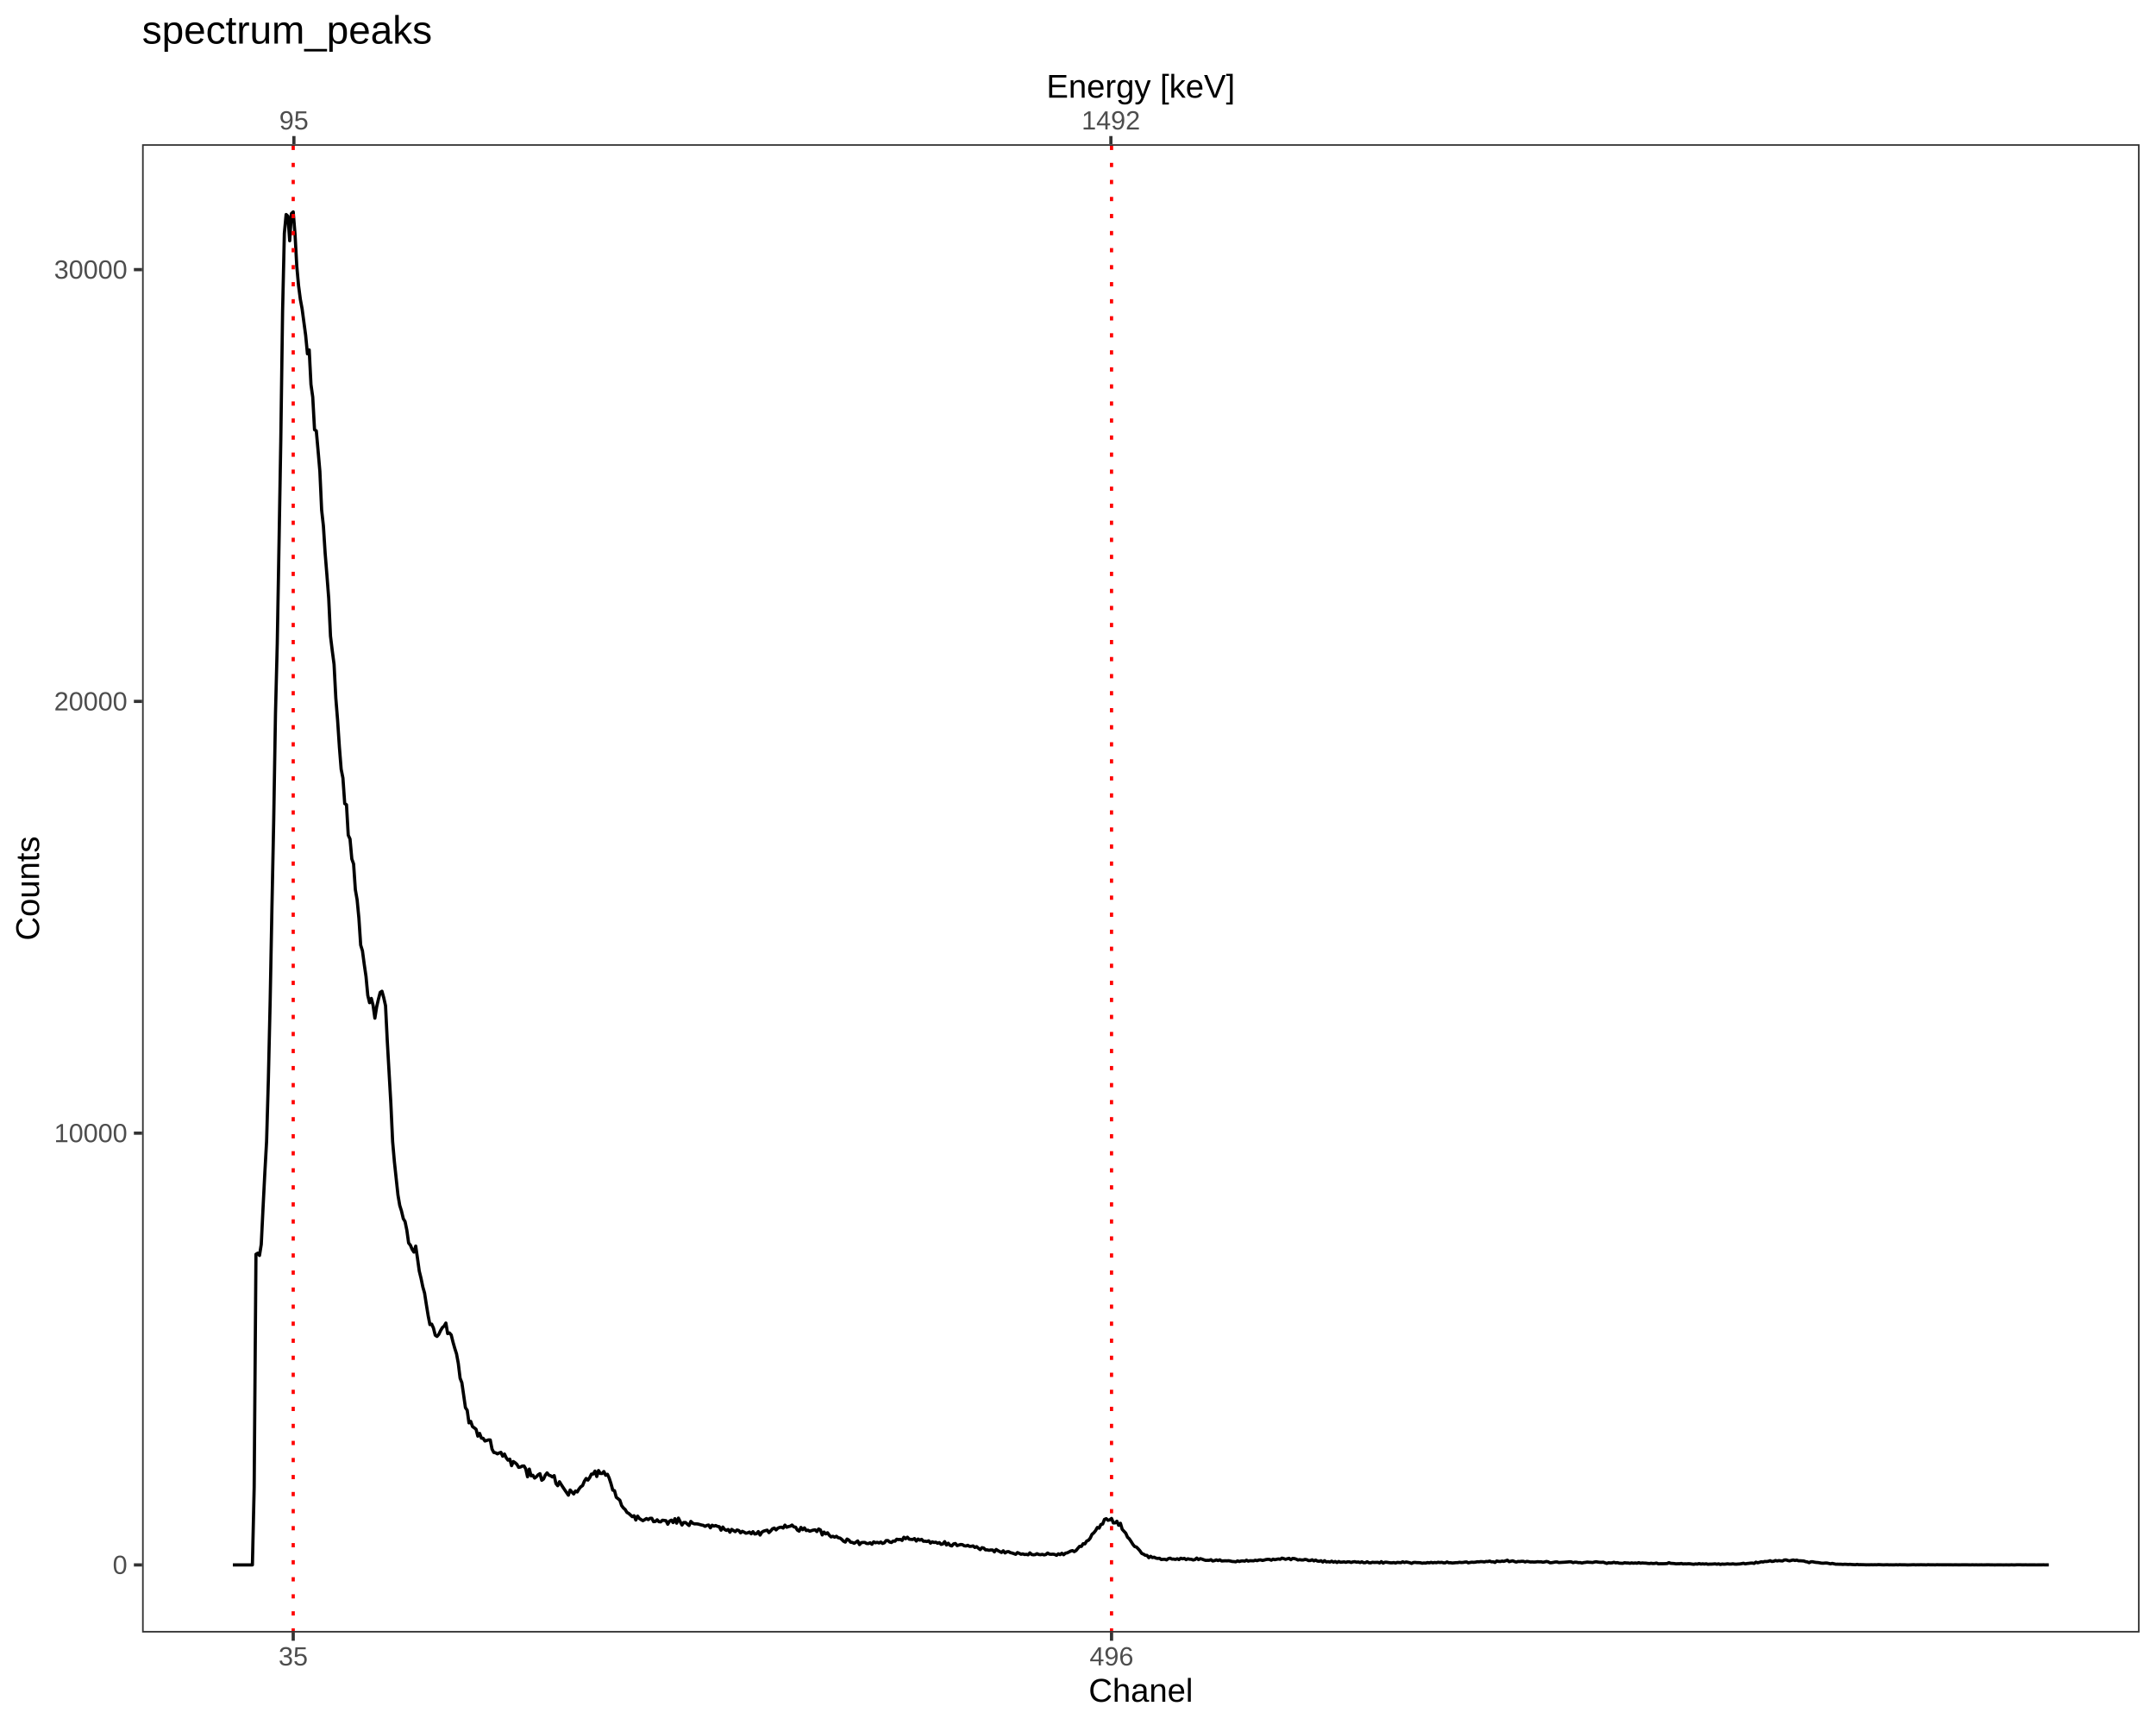
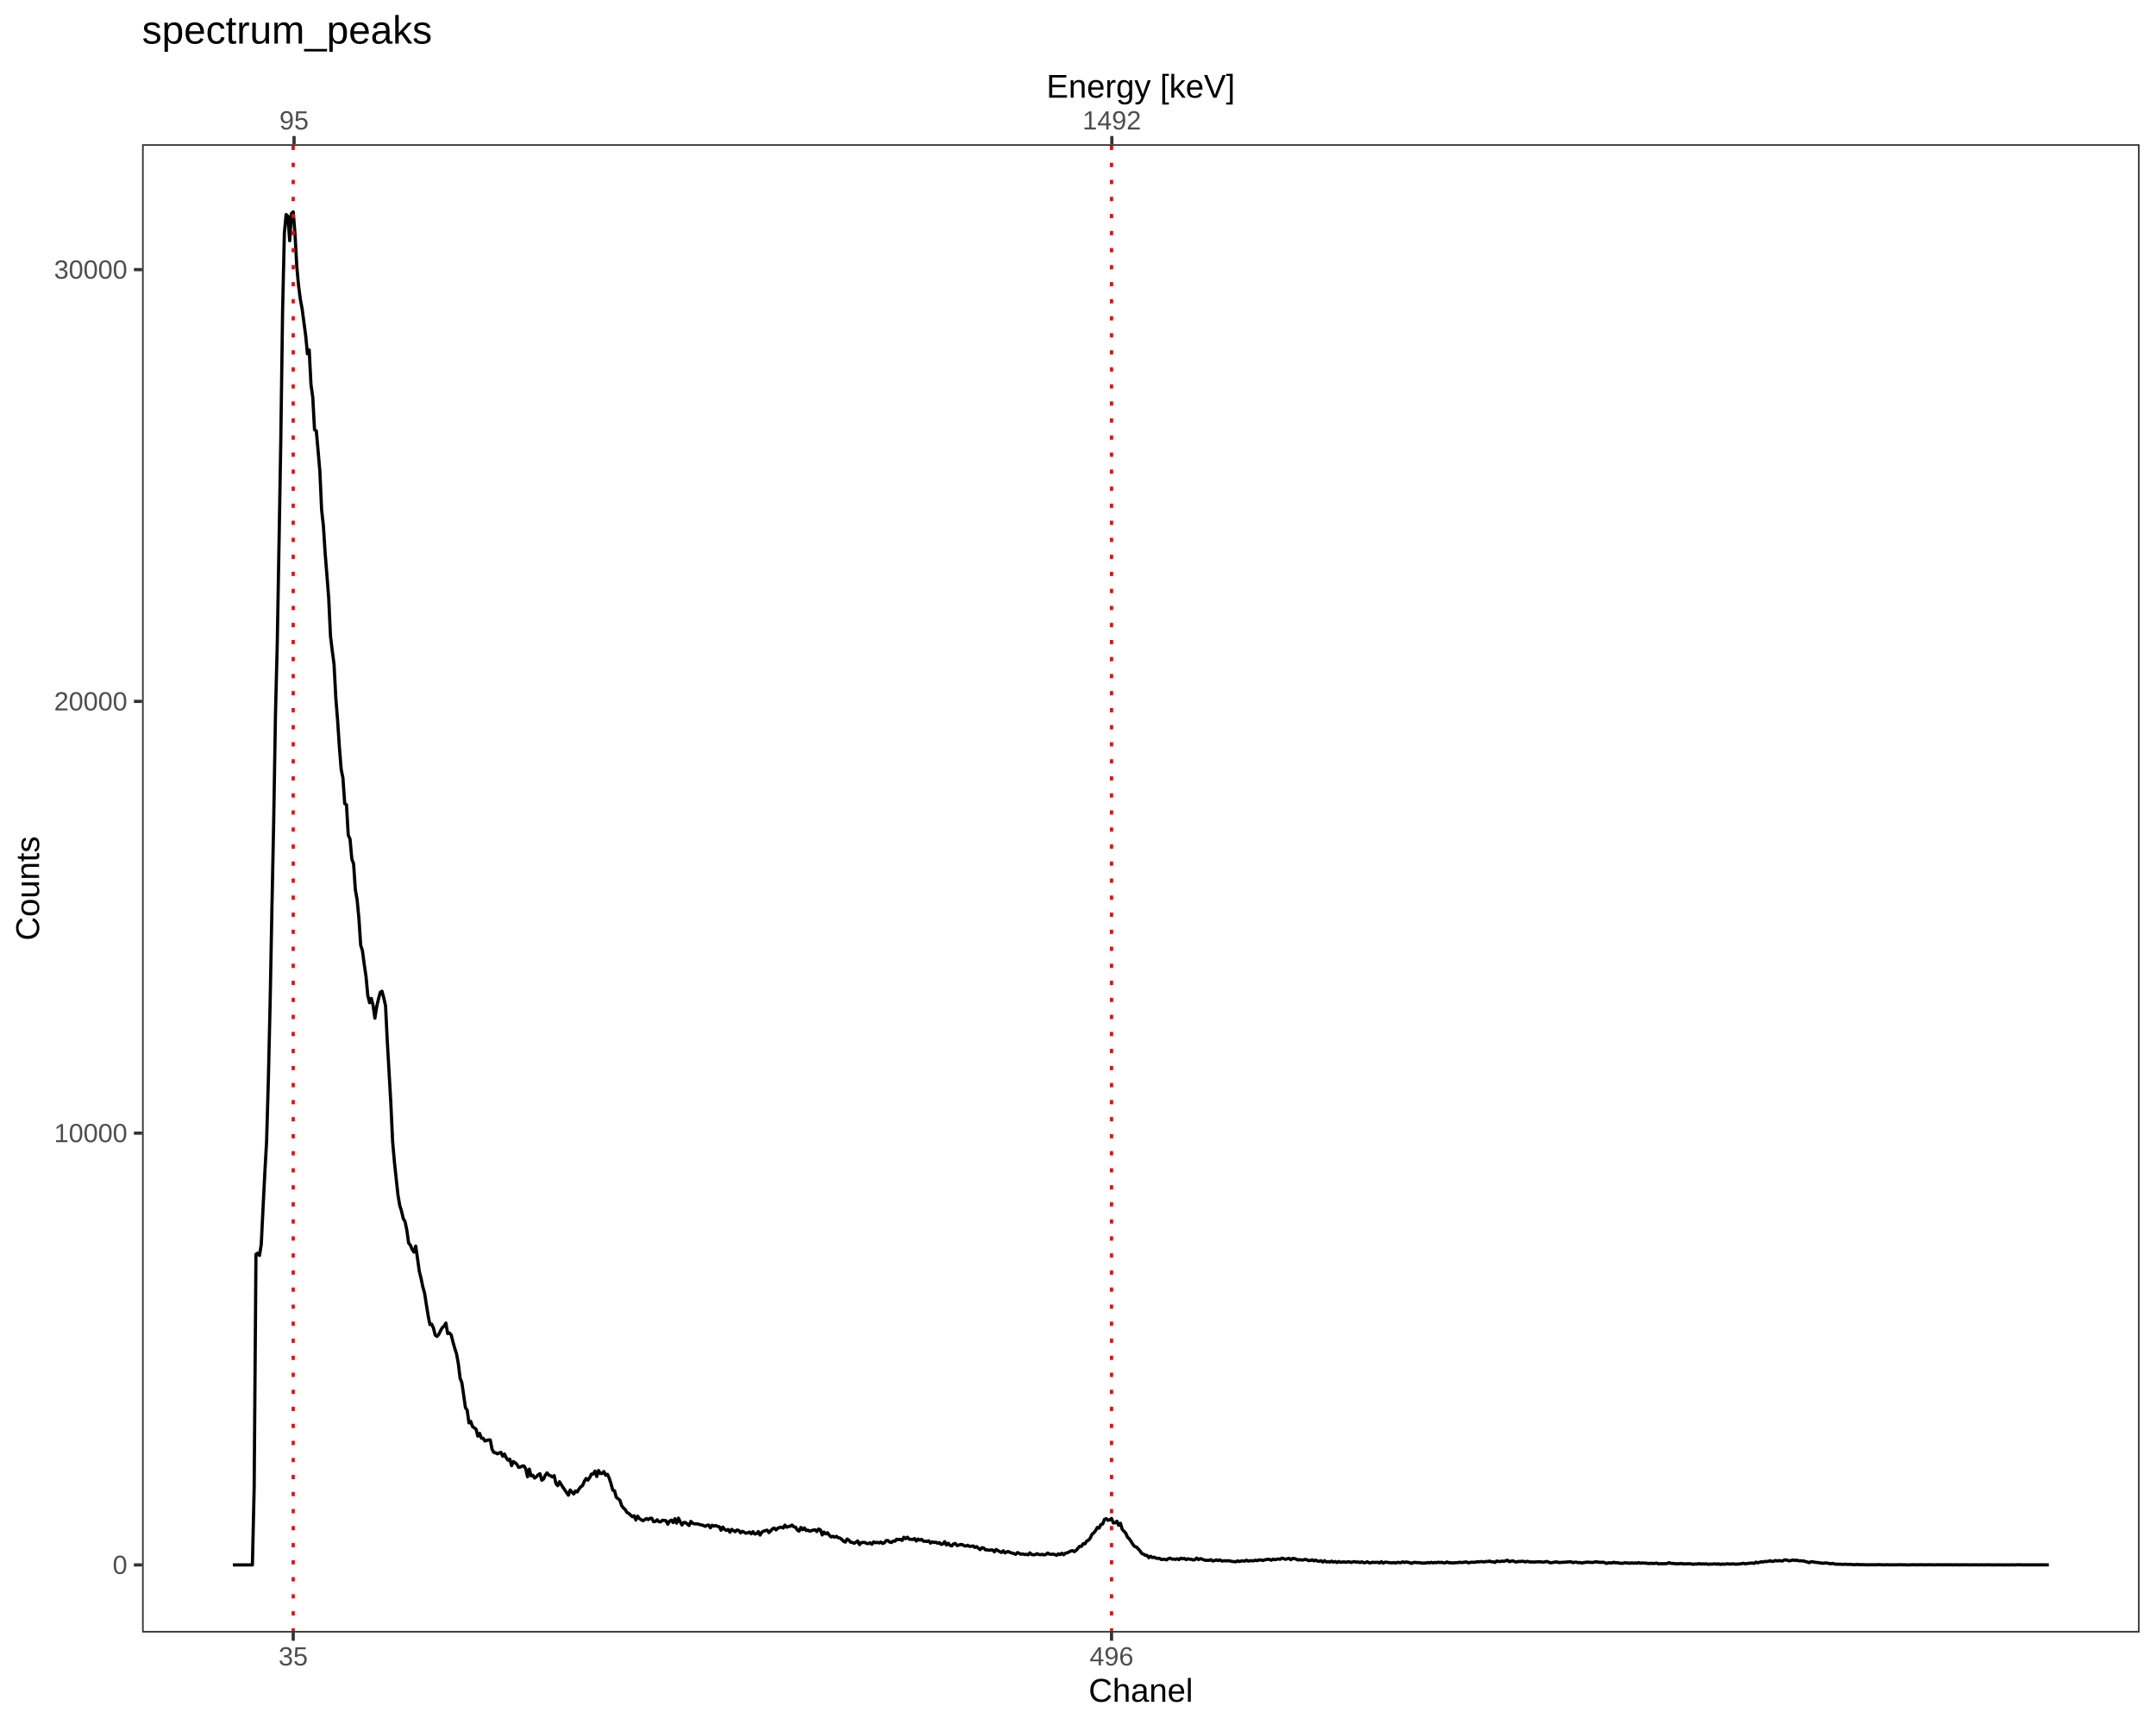
<svg xmlns="http://www.w3.org/2000/svg" viewBox="0 0 720.00 576.00">
  <defs>
    <style type="text/css">
    line, polyline, polygon, path, rect, circle {
      fill: none;
      stroke: #000000;
      stroke-linecap: round;
      stroke-linejoin: round;
      stroke-miterlimit: 10.00;
    }
  </style>
  </defs>
  <rect width="100%" height="100%" style="stroke: none; fill: #FFFFFF;" />
  <rect x="0.00" y="0.00" width="720.00" height="576.00" style="stroke-width: 1.07; stroke: #FFFFFF; fill: #FFFFFF;" />
  <defs>
    <clipPath id="cpNDcuNDV8NzE0LjUyfDU0NS4xM3w0OC4xNg==">
      <rect x="47.45" y="48.16" width="667.07" height="496.97" />
    </clipPath>
  </defs>
  <rect x="47.45" y="48.16" width="667.07" height="496.97" style="stroke-width: 1.07; stroke: none; fill: #FFFFFF;" clip-path="url(#cpNDcuNDV8NzE0LjUyfDU0NS4xM3w0OC4xNg==)" />
  <polyline points="77.77,522.54 78.36,522.54 78.95,522.54 79.55,522.54 80.14,522.54 80.73,522.54 81.33,522.54 81.92,522.54 82.51,522.54 83.10,522.54 83.70,522.54 84.29,522.54 84.88,496.73 85.48,418.82 86.07,418.45 86.66,419.21 87.25,415.49 87.85,403.21 88.44,391.66 89.03,381.07 89.62,360.62 90.22,334.33 90.81,303.24 91.40,274.28 92.00,238.22 92.59,214.94 93.18,181.49 93.77,147.21 94.37,103.94 94.96,77.95 95.55,71.63 96.15,72.16 96.74,80.40 97.33,71.30 97.92,70.75 98.52,78.13 99.11,88.86 99.70,95.33 100.30,99.95 100.89,103.12 101.48,107.54 102.07,111.93 102.67,118.15 103.26,116.84 103.85,128.39 104.44,132.59 105.04,143.50 105.63,143.86 106.22,150.45 106.82,157.37 107.41,170.30 108.00,175.61 108.59,184.79 109.19,192.23 109.78,199.86 110.37,212.41 110.97,217.36 111.56,221.84 112.15,233.15 112.74,240.46 113.34,249.44 113.93,256.85 114.52,259.80 115.12,268.34 115.71,268.70 116.30,278.88 116.89,280.16 117.49,286.82 118.08,288.46 118.67,297.07 119.26,300.43 119.86,306.67 120.45,315.58 121.04,317.49 121.64,322.01 122.23,326.05 122.82,332.36 123.41,334.82 124.01,333.39 124.60,335.74 125.19,339.98 125.79,336.19 126.38,333.63 126.97,331.37 127.56,330.99 128.16,333.17 128.75,335.82 129.34,347.70 129.94,358.19 130.53,368.55 131.12,381.21 131.71,387.94 132.31,393.55 132.90,399.03 133.49,402.49 134.08,404.38 134.68,406.92 135.27,407.90 135.86,410.75 136.46,415.05 137.05,415.78 137.64,417.19 138.23,418.09 138.83,416.08 139.42,420.16 140.01,424.42 140.61,426.85 141.20,429.71 141.79,431.80 142.38,435.61 142.98,439.30 143.57,442.30 144.16,442.14 144.75,443.45 145.35,445.84 145.94,446.25 146.53,445.57 147.13,444.31 147.72,443.32 148.31,442.81 148.90,441.78 149.50,445.31 150.09,445.09 150.68,445.74 151.28,448.15 151.87,450.22 152.46,452.08 153.05,455.26 153.65,460.19 154.24,461.72 154.83,465.78 155.43,470.03 156.02,470.90 156.61,475.12 157.20,474.62 157.80,476.36 158.39,476.78 158.98,477.24 159.57,479.55 160.17,478.63 160.76,480.20 161.35,480.28 161.95,481.18 162.54,480.99 163.13,480.80 163.72,480.82 164.32,483.90 164.91,485.00 165.50,485.10 166.10,485.46 166.69,485.17 167.28,484.96 167.87,486.25 168.47,485.52 169.06,486.79 169.65,487.57 170.25,487.23 170.84,489.41 171.43,488.03 172.02,488.42 172.62,488.96 173.21,489.97 173.80,489.86 174.39,489.53 174.99,489.51 175.58,490.48 176.17,493.12 176.77,490.55 177.36,492.81 177.95,492.61 178.54,493.55 179.14,493.09 179.73,492.44 180.32,492.08 180.92,494.28 181.51,493.87 182.10,492.57 182.69,491.82 183.29,492.57 183.88,492.78 184.47,493.17 185.07,492.73 185.66,495.38 186.25,496.10 186.84,494.77 187.44,495.75 188.03,496.66 188.62,497.53 189.21,498.39 189.81,499.26 190.40,497.53 190.99,498.20 191.59,498.85 192.18,497.86 192.77,498.19 193.36,497.18 193.96,496.45 194.55,496.07 195.14,494.62 195.74,493.68 196.33,494.23 196.92,493.42 197.51,492.22 198.11,492.19 198.70,491.21 199.29,493.03 199.88,491.03 200.48,492.01 201.07,492.03 201.66,491.36 202.26,492.61 202.85,492.28 203.44,493.55 204.03,495.38 204.63,497.58 205.22,497.76 205.81,499.98 206.41,500.44 207.00,500.94 207.59,502.73 208.18,503.52 208.78,504.06 209.37,505.02 209.96,505.34 210.56,505.89 211.15,506.44 211.74,506.12 212.33,507.55 212.93,506.24 213.52,507.04 214.11,507.43 214.70,507.78 215.30,507.43 215.89,507.06 216.48,507.42 217.08,506.98 217.67,506.98 218.26,508.11 218.85,508.04 219.45,507.48 220.04,508.12 220.63,508.17 221.23,507.62 221.82,507.69 222.41,507.78 223.00,508.96 223.60,507.92 224.19,507.60 224.78,508.41 225.38,507.11 225.97,508.61 226.56,506.91 227.15,508.11 227.75,509.23 228.34,508.37 228.93,508.38 229.52,508.90 230.12,509.39 230.71,508.02 231.30,508.61 231.90,508.84 232.49,508.83 233.08,508.89 233.67,509.05 234.27,509.22 234.86,509.33 235.45,509.67 236.05,509.36 236.64,509.23 237.23,510.16 237.82,509.29 238.42,509.59 239.01,509.39 239.60,509.68 240.20,509.78 240.79,510.95 241.38,509.90 241.97,510.70 242.57,511.02 243.16,510.72 243.75,511.63 244.34,510.68 244.94,511.08 245.53,511.44 246.12,510.88 246.72,511.05 247.31,511.84 247.90,511.32 248.49,511.60 249.09,511.96 249.68,511.84 250.27,511.57 250.87,512.16 251.46,511.44 252.05,512.23 252.64,512.12 253.24,511.41 253.83,512.58 254.42,511.63 255.01,511.27 255.61,511.09 256.20,510.94 256.79,511.76 257.39,511.18 257.98,510.49 258.57,510.24 259.16,510.86 259.76,510.29 260.35,510.03 260.94,509.94 261.54,510.24 262.13,509.26 262.72,509.97 263.31,509.74 263.91,509.61 264.50,509.23 265.09,509.84 265.69,509.94 266.28,510.91 266.87,511.27 267.46,510.03 268.06,510.79 268.65,510.19 269.24,511.07 269.83,510.95 270.43,511.30 271.02,511.09 271.61,510.91 272.21,510.83 272.80,511.41 273.39,510.55 273.98,510.85 274.58,512.54 275.17,511.57 275.76,512.19 276.36,511.81 276.95,512.65 277.54,513.20 278.13,512.98 278.73,513.29 279.32,512.98 279.91,513.47 280.51,513.57 281.10,514.01 281.69,514.63 282.28,514.93 282.88,513.91 283.47,514.25 284.06,514.96 284.65,515.04 285.25,515.33 285.84,514.97 286.43,514.54 287.03,515.76 287.62,515.12 288.21,515.03 288.80,515.03 289.40,515.39 289.99,515.42 290.58,515.15 291.18,515.65 291.77,514.84 292.36,515.15 292.95,514.99 293.55,515.22 294.14,514.90 294.73,515.38 295.33,515.16 295.92,514.42 296.51,514.41 297.10,514.91 297.70,515.06 298.29,514.57 298.88,514.63 299.47,513.96 300.07,514.09 300.66,514.02 301.25,514.37 301.85,513.31 302.44,513.80 303.03,513.29 303.62,513.95 304.22,514.02 304.81,514.06 305.40,513.75 306.00,514.58 306.59,513.91 307.18,514.27 307.77,514.01 308.37,514.64 308.96,514.63 309.55,514.73 310.14,514.50 310.74,515.27 311.33,514.83 311.92,515.06 312.52,514.96 313.11,515.32 313.70,515.09 314.29,515.69 314.89,515.52 315.48,514.77 316.07,515.89 316.67,515.30 317.26,516.02 317.85,516.21 318.44,515.53 319.04,515.39 319.63,516.10 320.22,515.91 320.82,515.72 321.41,515.78 322.00,516.15 322.59,516.23 323.19,516.00 323.78,516.36 324.37,516.33 324.96,516.20 325.56,516.72 326.15,516.44 326.74,516.98 327.34,517.44 327.93,516.79 328.52,516.92 329.11,517.52 329.71,517.52 330.30,517.67 330.89,517.55 331.49,517.58 332.08,518.19 332.67,517.39 333.26,517.77 333.86,518.09 334.45,518.39 335.04,517.83 335.64,518.55 336.23,518.16 336.82,518.10 337.41,518.45 338.01,518.58 338.60,518.78 339.19,519.01 339.78,518.42 340.38,518.69 340.97,518.99 341.56,518.86 342.16,519.08 342.75,519.01 343.34,519.18 343.93,518.52 344.53,519.08 345.12,519.17 345.71,519.11 346.31,518.79 346.90,519.07 347.49,519.14 348.08,519.01 348.68,519.21 349.27,519.08 349.86,518.58 350.46,518.95 351.05,519.01 351.64,518.95 352.23,519.05 352.83,519.35 353.42,518.84 354.01,519.12 354.60,518.65 355.20,519.15 355.79,518.63 356.38,518.52 356.98,518.23 357.57,517.91 358.16,517.77 358.75,518.11 359.35,517.74 359.94,517.02 360.53,516.34 361.13,516.37 361.72,515.46 362.31,515.52 362.90,514.57 363.50,514.32 364.09,513.59 364.68,512.32 365.27,511.84 365.87,511.09 366.46,510.04 367.05,510.27 367.65,509.05 368.24,508.89 368.83,507.36 369.42,507.10 370.02,507.65 370.61,507.49 371.20,507.03 371.80,508.53 372.39,508.51 372.98,507.95 373.57,509.31 374.17,508.64 374.76,510.66 375.35,511.31 375.95,511.96 376.54,513.29 377.13,513.83 377.72,514.71 378.32,515.68 378.91,516.41 379.50,516.57 380.09,517.16 380.69,517.84 381.28,518.71 381.87,518.95 382.47,519.34 383.06,519.37 383.65,520.13 384.24,519.66 384.84,520.09 385.43,519.97 386.02,520.28 386.62,520.38 387.21,520.32 387.80,520.75 388.39,520.68 388.99,520.67 389.58,520.87 390.17,520.44 390.77,520.29 391.36,520.61 391.95,520.59 392.54,520.72 393.14,520.48 393.73,520.77 394.32,520.31 394.91,520.51 395.51,520.36 396.10,520.78 396.69,520.49 397.29,520.64 397.88,520.67 398.47,520.91 399.06,520.75 399.66,520.26 400.25,520.78 400.84,520.45 401.44,520.62 402.03,520.84 402.62,521.03 403.21,521.01 403.81,521.01 404.40,520.80 404.99,521.24 405.59,521.11 406.18,520.87 406.77,521.10 407.36,520.85 407.96,521.24 408.55,521.20 409.14,521.16 409.73,521.19 410.33,521.14 410.92,521.26 411.51,521.40 412.11,521.43 412.70,521.52 413.29,521.20 413.88,521.42 414.48,521.23 415.07,521.20 415.66,521.30 416.26,520.97 416.85,521.29 417.44,521.14 418.03,521.16 418.63,521.19 419.22,520.97 419.81,521.14 420.40,520.91 421.00,520.87 421.59,521.06 422.18,520.93 422.78,520.75 423.37,520.67 423.96,520.71 424.55,520.98 425.15,520.62 425.74,520.81 426.33,520.67 426.93,520.55 427.52,520.67 428.11,520.28 428.70,520.44 429.30,520.68 429.89,520.49 430.48,520.34 431.08,520.81 431.67,520.39 432.26,520.42 432.85,520.61 433.45,520.91 434.04,520.78 434.63,520.90 435.22,520.90 435.82,520.70 436.41,520.81 437.00,521.11 437.60,521.08 438.19,520.83 438.78,521.21 439.37,520.93 439.97,521.27 440.56,521.33 441.15,521.14 441.75,521.59 442.34,521.13 442.93,521.55 443.52,521.46 444.12,521.59 444.71,521.29 445.30,521.63 445.90,521.40 446.49,521.75 447.08,521.40 447.67,521.65 448.27,521.60 448.86,521.52 449.45,521.69 450.04,521.50 450.64,521.52 451.23,521.73 451.82,521.53 452.42,521.46 453.01,521.63 453.60,521.56 454.19,521.76 454.79,521.50 455.38,521.81 455.97,521.79 456.57,521.49 457.16,521.82 457.75,521.85 458.34,521.65 458.94,521.73 459.53,521.70 460.12,521.68 460.72,521.89 461.31,521.45 461.90,521.94 462.49,521.65 463.09,521.65 463.68,521.75 464.27,521.83 464.86,521.85 465.46,521.75 466.05,521.92 466.64,521.70 467.24,521.75 467.83,521.81 468.42,521.50 469.01,521.75 469.61,521.56 470.20,521.68 470.79,521.81 471.39,522.04 471.98,521.75 472.57,521.70 473.16,521.78 473.76,521.78 474.35,521.82 474.94,521.98 475.53,521.89 476.13,521.94 476.72,521.75 477.31,521.86 477.91,521.68 478.50,521.85 479.09,521.73 479.68,521.81 480.28,521.65 480.87,521.75 481.46,521.68 482.06,521.85 482.65,521.85 483.24,521.56 483.83,521.83 484.43,521.81 485.02,521.91 485.61,521.85 486.21,521.79 486.80,521.79 487.39,521.66 487.98,521.75 488.58,521.72 489.17,521.60 489.76,521.55 490.35,521.86 490.95,521.72 491.54,521.63 492.13,521.68 492.73,521.63 493.32,521.49 493.91,521.53 494.50,521.43 495.10,521.47 495.69,521.56 496.28,521.39 496.88,521.42 497.47,521.26 498.06,521.52 498.65,521.49 499.25,521.73 499.84,521.24 500.43,521.37 501.03,521.42 501.62,521.26 502.21,521.37 502.80,521.17 503.40,520.97 503.99,521.47 504.58,521.30 505.17,521.17 505.77,521.42 506.36,521.60 506.95,521.39 507.55,521.42 508.14,521.33 508.73,521.34 509.32,521.56 509.92,521.36 510.51,521.45 511.10,521.58 511.70,521.55 512.29,521.59 512.88,521.56 513.47,521.47 514.07,521.52 514.66,521.50 515.25,521.65 515.85,521.55 516.44,521.39 517.03,521.52 517.62,521.83 518.22,521.79 518.81,521.68 519.40,521.56 519.99,521.55 520.59,521.76 521.18,521.72 521.77,521.68 522.37,521.65 522.96,521.60 523.55,521.56 524.14,521.49 524.74,521.53 525.33,521.79 525.92,521.63 526.52,521.65 527.11,521.79 527.70,521.76 528.29,521.92 528.89,521.76 529.48,521.70 530.07,521.59 530.66,521.66 531.26,521.69 531.85,521.75 532.44,521.58 533.04,521.49 533.63,521.60 534.22,521.69 534.81,521.69 535.41,521.63 536.00,521.85 536.59,522.05 537.19,521.82 537.78,521.88 538.37,521.85 538.96,521.66 539.56,521.86 540.15,521.78 540.74,521.96 541.34,521.99 541.93,522.02 542.52,521.81 543.11,521.89 543.71,521.89 544.30,522.01 544.89,521.86 545.48,521.98 546.08,521.89 546.67,521.99 547.26,521.78 547.86,521.98 548.45,521.89 549.04,521.94 549.63,521.95 550.23,522.04 550.82,522.09 551.41,521.99 552.01,522.09 552.60,522.05 553.19,521.92 553.78,522.18 554.38,522.15 554.97,522.14 555.56,522.14 556.16,522.12 556.75,522.08 557.34,521.79 557.93,522.02 558.53,522.05 559.12,522.09 559.71,522.18 560.30,522.15 560.90,522.15 561.49,522.05 562.08,522.22 562.68,522.17 563.27,522.20 563.86,522.14 564.45,522.17 565.05,522.27 565.64,522.34 566.23,522.21 566.83,522.28 567.42,522.09 568.01,522.27 568.60,522.18 569.20,522.27 569.79,522.17 570.38,522.34 570.98,522.28 571.57,522.28 572.16,522.24 572.75,522.18 573.35,522.32 573.94,522.18 574.53,522.40 575.12,522.24 575.72,522.31 576.31,522.27 576.90,522.17 577.50,522.27 578.09,522.27 578.68,522.17 579.27,522.28 579.87,522.30 580.46,522.25 581.05,522.22 581.65,522.11 582.24,521.99 582.83,522.20 583.42,522.08 584.02,522.02 584.61,521.94 585.20,521.92 585.79,522.05 586.39,521.62 586.98,521.85 587.57,521.69 588.17,521.49 588.76,521.58 589.35,521.39 589.94,521.42 590.54,521.34 591.13,521.13 591.72,521.40 592.32,521.33 592.91,521.07 593.50,521.23 594.09,521.10 594.69,521.19 595.28,521.23 595.87,520.90 596.47,520.87 597.06,521.08 597.65,521.20 598.24,521.03 598.84,520.90 599.43,521.07 600.02,520.94 600.61,521.16 601.21,521.16 601.80,521.20 602.39,521.24 602.99,521.46 603.58,521.55 604.17,521.81 604.76,521.49 605.36,521.49 605.95,521.63 606.54,521.72 607.14,521.75 607.73,521.85 608.32,521.96 608.91,521.98 609.51,521.91 610.10,521.91 610.69,522.04 611.29,522.18 611.88,522.04 612.47,522.17 613.06,522.31 613.66,522.30 614.25,522.32 614.84,522.32 615.43,522.38 616.03,522.32 616.62,522.35 617.21,522.40 617.81,522.35 618.40,522.41 618.99,522.44 619.58,522.48 620.18,522.37 620.77,522.47 621.36,522.45 621.96,522.47 622.55,522.48 623.14,522.51 623.73,522.50 624.33,522.51 624.92,522.48 625.51,522.51 626.11,522.48 626.70,522.51 627.29,522.44 627.88,522.47 628.48,522.51 629.07,522.53 629.66,522.50 630.25,522.48 630.85,522.53 631.44,522.51 632.03,522.53 632.63,522.53 633.22,522.48 633.81,522.54 634.40,522.47 635.00,522.51 635.59,522.51 636.18,522.51 636.78,522.54 637.37,522.54 637.96,522.53 638.55,522.50 639.15,522.48 639.74,522.53 640.33,522.50 640.92,522.51 641.52,522.48 642.11,522.51 642.70,522.51 643.30,522.54 643.89,522.47 644.48,522.51 645.07,522.51 645.67,522.51 646.26,522.53 646.85,522.48 647.45,522.51 648.04,522.50 648.63,522.51 649.22,522.51 649.82,522.51 650.41,522.50 651.00,522.51 651.60,522.51 652.19,522.53 652.78,522.51 653.37,522.51 653.97,522.53 654.56,522.53 655.15,522.51 655.74,522.51 656.34,522.51 656.93,522.51 657.52,522.53 658.12,522.54 658.71,522.50 659.30,522.54 659.89,522.51 660.49,522.54 661.08,522.53 661.67,522.51 662.27,522.54 662.86,522.53 663.45,522.51 664.04,522.50 664.64,522.53 665.23,522.53 665.82,522.54 666.42,522.54 667.01,522.53 667.60,522.53 668.19,522.53 668.79,522.54 669.38,522.54 669.97,522.53 670.56,522.54 671.16,522.54 671.75,522.51 672.34,522.54 672.94,522.54 673.53,522.50 674.12,522.50 674.71,522.50 675.31,522.53 675.90,522.53 676.49,522.51 677.09,522.54 677.68,522.53 678.27,522.53 678.86,522.53 679.46,522.53 680.05,522.54 680.64,522.53 681.24,522.53 681.83,522.53 682.42,522.51 683.01,522.54 683.61,522.53 684.20,522.54 " style="stroke-width: 1.07; stroke-linecap: butt;" clip-path="url(#cpNDcuNDV8NzE0LjUyfDU0NS4xM3w0OC4xNg==)" />
  <line x1="97.92" y1="545.13" x2="97.92" y2="48.16" style="stroke-width: 1.07; stroke: #FF0000; stroke-dasharray: 1.42,4.27; stroke-linecap: butt;" clip-path="url(#cpNDcuNDV8NzE0LjUyfDU0NS4xM3w0OC4xNg==)" />
  <line x1="371.20" y1="545.13" x2="371.20" y2="48.16" style="stroke-width: 1.07; stroke: #FF0000; stroke-dasharray: 1.42,4.27; stroke-linecap: butt;" clip-path="url(#cpNDcuNDV8NzE0LjUyfDU0NS4xM3w0OC4xNg==)" />
  <rect x="47.45" y="48.16" width="667.07" height="496.97" style="stroke-width: 1.07; stroke: #333333;" clip-path="url(#cpNDcuNDV8NzE0LjUyfDU0NS4xM3w0OC4xNg==)" />
  <defs>
    <clipPath id="cpMC4wMHw3MjAuMDB8NTc2LjAwfDAuMDA=">
      <rect x="0.00" y="0.00" width="720.00" height="576.00" />
    </clipPath>
  </defs>
  <g clip-path="url(#cpMC4wMHw3MjAuMDB8NTc2LjAwfDAuMDA=)">
-     <text x="93.25" y="43.23" style="font-size: 8.80px; fill: #4D4D4D; font-family: Liberation Sans;" textLength="9.78px" lengthAdjust="spacingAndGlyphs">95</text>
+     <text x="93.31" y="43.23" style="font-size: 8.80px; fill: #4D4D4D; font-family: Liberation Sans;" textLength="9.78px" lengthAdjust="spacingAndGlyphs">95</text>
  </g>
  <g clip-path="url(#cpMC4wMHw3MjAuMDB8NTc2LjAwfDAuMDA=)">
-     <text x="361.20" y="43.23" style="font-size: 8.80px; fill: #4D4D4D; font-family: Liberation Sans;" textLength="19.56px" lengthAdjust="spacingAndGlyphs">1492</text>
+     <text x="361.52" y="43.23" style="font-size: 8.80px; fill: #4D4D4D; font-family: Liberation Sans;" textLength="19.56px" lengthAdjust="spacingAndGlyphs">1492</text>
  </g>
-   <polyline points="98.15,48.16 98.15,45.42 " style="stroke-width: 1.07; stroke: #333333; stroke-linecap: butt;" clip-path="url(#cpMC4wMHw3MjAuMDB8NTc2LjAwfDAuMDA=)" />
-   <polyline points="370.98,48.16 370.98,45.42 " style="stroke-width: 1.07; stroke: #333333; stroke-linecap: butt;" clip-path="url(#cpMC4wMHw3MjAuMDB8NTc2LjAwfDAuMDA=)" />
+   <polyline points="98.20,48.16 98.20,45.42 " style="stroke-width: 1.07; stroke: #333333; stroke-linecap: butt;" clip-path="url(#cpMC4wMHw3MjAuMDB8NTc2LjAwfDAuMDA=)" />
+   <polyline points="371.30,48.16 371.30,45.42 " style="stroke-width: 1.07; stroke: #333333; stroke-linecap: butt;" clip-path="url(#cpMC4wMHw3MjAuMDB8NTc2LjAwfDAuMDA=)" />
  <g clip-path="url(#cpMC4wMHw3MjAuMDB8NTc2LjAwfDAuMDA=)">
    <text x="37.63" y="525.56" style="font-size: 8.80px; fill: #4D4D4D; font-family: Liberation Sans;" textLength="4.89px" lengthAdjust="spacingAndGlyphs">0</text>
  </g>
  <g clip-path="url(#cpMC4wMHw3MjAuMDB8NTc2LjAwfDAuMDA=)">
    <text x="18.06" y="381.39" style="font-size: 8.80px; fill: #4D4D4D; font-family: Liberation Sans;" textLength="24.45px" lengthAdjust="spacingAndGlyphs">10000</text>
  </g>
  <g clip-path="url(#cpMC4wMHw3MjAuMDB8NTc2LjAwfDAuMDA=)">
    <text x="18.06" y="237.22" style="font-size: 8.80px; fill: #4D4D4D; font-family: Liberation Sans;" textLength="24.45px" lengthAdjust="spacingAndGlyphs">20000</text>
  </g>
  <g clip-path="url(#cpMC4wMHw3MjAuMDB8NTc2LjAwfDAuMDA=)">
    <text x="18.06" y="93.05" style="font-size: 8.80px; fill: #4D4D4D; font-family: Liberation Sans;" textLength="24.45px" lengthAdjust="spacingAndGlyphs">30000</text>
  </g>
  <polyline points="44.71,522.54 47.45,522.54 " style="stroke-width: 1.07; stroke: #333333; stroke-linecap: butt;" clip-path="url(#cpMC4wMHw3MjAuMDB8NTc2LjAwfDAuMDA=)" />
  <polyline points="44.71,378.37 47.45,378.37 " style="stroke-width: 1.07; stroke: #333333; stroke-linecap: butt;" clip-path="url(#cpMC4wMHw3MjAuMDB8NTc2LjAwfDAuMDA=)" />
  <polyline points="44.71,234.20 47.45,234.20 " style="stroke-width: 1.07; stroke: #333333; stroke-linecap: butt;" clip-path="url(#cpMC4wMHw3MjAuMDB8NTc2LjAwfDAuMDA=)" />
  <polyline points="44.71,90.03 47.45,90.03 " style="stroke-width: 1.07; stroke: #333333; stroke-linecap: butt;" clip-path="url(#cpMC4wMHw3MjAuMDB8NTc2LjAwfDAuMDA=)" />
  <polyline points="97.92,547.87 97.92,545.13 " style="stroke-width: 1.07; stroke: #333333; stroke-linecap: butt;" clip-path="url(#cpMC4wMHw3MjAuMDB8NTc2LjAwfDAuMDA=)" />
  <polyline points="371.20,547.87 371.20,545.13 " style="stroke-width: 1.07; stroke: #333333; stroke-linecap: butt;" clip-path="url(#cpMC4wMHw3MjAuMDB8NTc2LjAwfDAuMDA=)" />
  <g clip-path="url(#cpMC4wMHw3MjAuMDB8NTc2LjAwfDAuMDA=)">
    <text x="93.03" y="556.11" style="font-size: 8.80px; fill: #4D4D4D; font-family: Liberation Sans;" textLength="9.78px" lengthAdjust="spacingAndGlyphs">35</text>
  </g>
  <g clip-path="url(#cpMC4wMHw3MjAuMDB8NTc2LjAwfDAuMDA=)">
    <text x="363.87" y="556.11" style="font-size: 8.80px; fill: #4D4D4D; font-family: Liberation Sans;" textLength="14.67px" lengthAdjust="spacingAndGlyphs">496</text>
  </g>
  <g clip-path="url(#cpMC4wMHw3MjAuMDB8NTc2LjAwfDAuMDA=)">
    <text x="349.47" y="32.62" style="font-size: 11.00px; font-family: Liberation Sans;" textLength="63.03px" lengthAdjust="spacingAndGlyphs">Energy [keV]</text>
  </g>
  <g clip-path="url(#cpMC4wMHw3MjAuMDB8NTc2LjAwfDAuMDA=)">
    <text x="363.55" y="568.24" style="font-size: 11.00px; font-family: Liberation Sans;" textLength="34.88px" lengthAdjust="spacingAndGlyphs">Chanel</text>
  </g>
  <g clip-path="url(#cpMC4wMHw3MjAuMDB8NTc2LjAwfDAuMDA=)">
    <text transform="translate(13.04,314.08) rotate(-90)" style="font-size: 11.00px; font-family: Liberation Sans;" textLength="34.88px" lengthAdjust="spacingAndGlyphs">Counts</text>
  </g>
  <g clip-path="url(#cpMC4wMHw3MjAuMDB8NTc2LjAwfDAuMDA=)">
    <text x="47.45" y="14.56" style="font-size: 13.20px; font-family: Liberation Sans;" textLength="96.70px" lengthAdjust="spacingAndGlyphs">spectrum_peaks</text>
  </g>
</svg>
